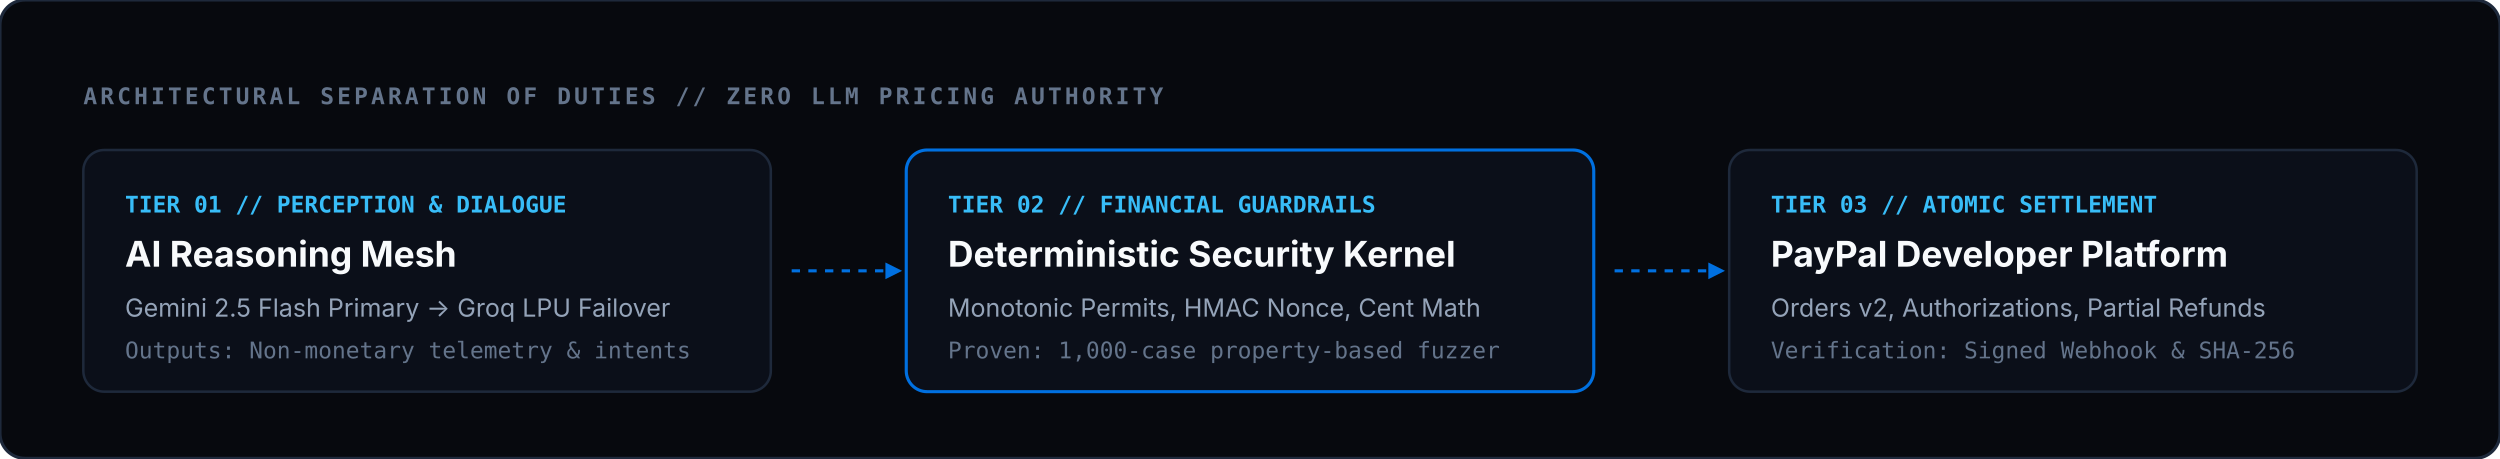
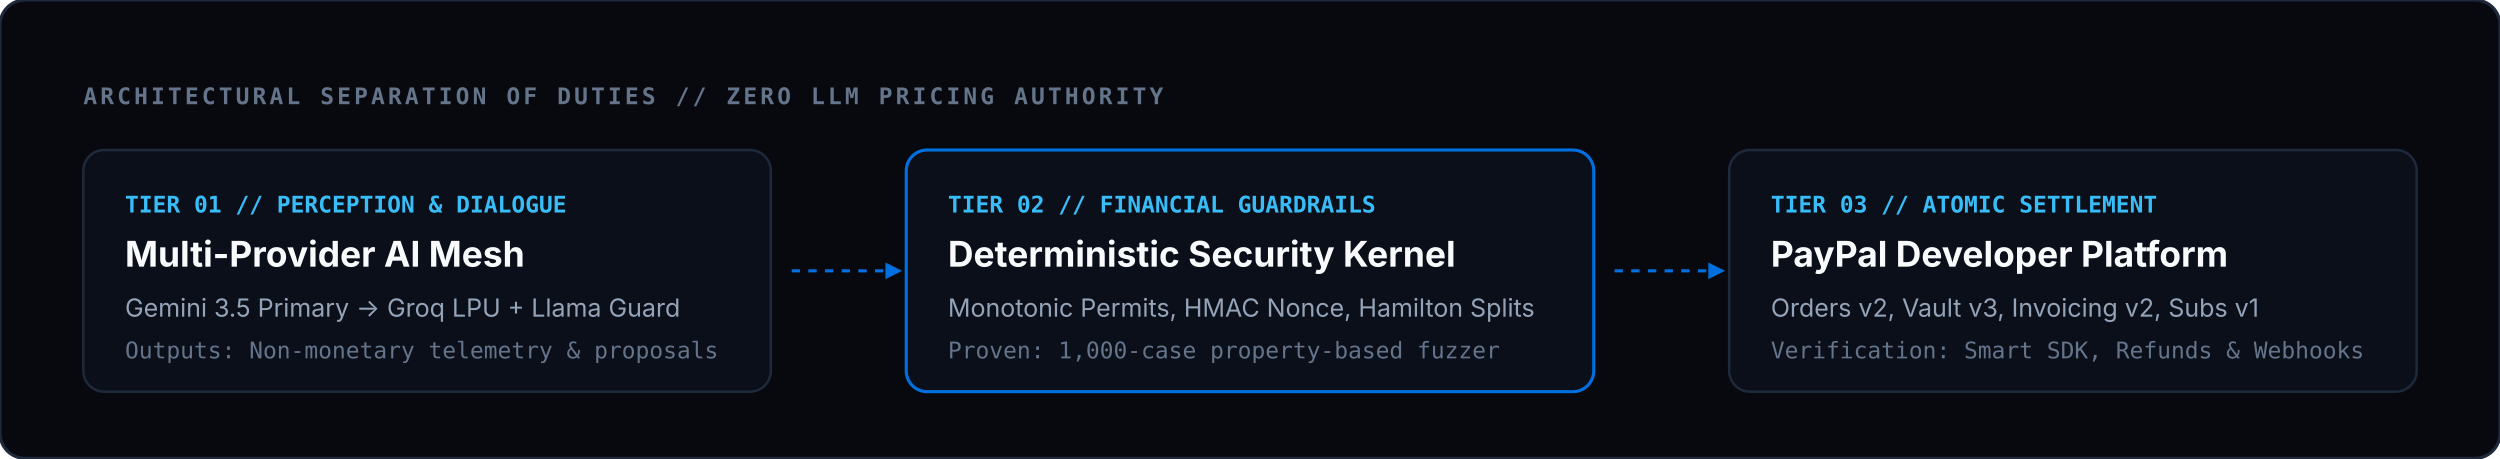
<svg xmlns="http://www.w3.org/2000/svg" viewBox="0 0 1200 220" width="100%" height="100%" fill="none">
  <rect width="1200" height="220" rx="12" fill="#07090E" stroke="#1E293B" stroke-width="1.5" />
  <g transform="translate(40, 32)">
    <text x="0" y="18" fill="#64748B" font-family="ui-monospace, SFMono-Regular, monospace" font-size="11" font-weight="700" letter-spacing="1.5">ARCHITECTURAL SEPARATION OF DUTIES // ZERO LLM PRICING AUTHORITY</text>
    <g transform="translate(0, 40)">
      <rect x="0" y="0" width="330" height="116" rx="10" fill="#0B0F19" stroke="#1E293B" stroke-width="1.2" />
      <text x="20" y="30" fill="#38BDF8" font-family="ui-monospace, SFMono-Regular, monospace" font-size="11" font-weight="700">TIER 01 // PERCEPTION &amp; DIALOGUE</text>
-       <text x="20" y="56" fill="#F8FAFC" font-family="-apple-system, BlinkMacSystemFont, 'Inter', sans-serif" font-size="17" font-weight="700">AI Reasoning Mesh</text>
-       <text x="20" y="80" fill="#94A3B8" font-family="-apple-system, BlinkMacSystemFont, 'Inter', sans-serif" font-size="12">Gemini 2.5 Flash Primary -&gt; Groq LPU Failover</text>
-       <text x="20" y="100" fill="#64748B" font-family="ui-monospace, SFMono-Regular, monospace" font-size="11">Outputs: Non-monetary telemetry &amp; intents</text>
+       <text x="20" y="56" fill="#F8FAFC" font-family="-apple-system, BlinkMacSystemFont, 'Inter', sans-serif" font-size="17" font-weight="700">Multi-Provider AI Mesh</text>
+       <text x="20" y="80" fill="#94A3B8" font-family="-apple-system, BlinkMacSystemFont, 'Inter', sans-serif" font-size="12">Gemini 3.5 Primary -&gt; Groq LPU + Llama Guard</text>
+       <text x="20" y="100" fill="#64748B" font-family="ui-monospace, SFMono-Regular, monospace" font-size="11">Outputs: Non-monetary telemetry &amp; proposals</text>
    </g>
    <path d="M 340 98 L 385 98" stroke="#0070E0" stroke-width="1.5" stroke-dasharray="4 4" />
    <polygon points="385,94 393,98 385,102" fill="#0070E0" />
    <g transform="translate(395, 40)">
      <rect x="0" y="0" width="330" height="116" rx="10" fill="#0B0F19" stroke="#0070E0" stroke-width="1.5" />
      <text x="20" y="30" fill="#38BDF8" font-family="ui-monospace, SFMono-Regular, monospace" font-size="11" font-weight="700">TIER 02 // FINANCIAL GUARDRAILS</text>
      <text x="20" y="56" fill="#F8FAFC" font-family="-apple-system, BlinkMacSystemFont, 'Inter', sans-serif" font-size="17" font-weight="700">Deterministic Security Kernel</text>
-       <text x="20" y="80" fill="#94A3B8" font-family="-apple-system, BlinkMacSystemFont, 'Inter', sans-serif" font-size="12">Monotonic Permits, HMAC Nonce, Cent Math</text>
+       <text x="20" y="80" fill="#94A3B8" font-family="-apple-system, BlinkMacSystemFont, 'Inter', sans-serif" font-size="12">Monotonic Permits, HMAC Nonce, Hamilton Splits</text>
      <text x="20" y="100" fill="#64748B" font-family="ui-monospace, SFMono-Regular, monospace" font-size="11">Proven: 1,000-case property-based fuzzer</text>
    </g>
    <path d="M 735 98 L 780 98" stroke="#0070E0" stroke-width="1.5" stroke-dasharray="4 4" />
    <polygon points="780,94 788,98 780,102" fill="#0070E0" />
    <g transform="translate(790, 40)">
      <rect x="0" y="0" width="330" height="116" rx="10" fill="#0B0F19" stroke="#1E293B" stroke-width="1.2" />
      <text x="20" y="30" fill="#38BDF8" font-family="ui-monospace, SFMono-Regular, monospace" font-size="11" font-weight="700">TIER 03 // ATOMIC SETTLEMENT</text>
      <text x="20" y="56" fill="#F8FAFC" font-family="-apple-system, BlinkMacSystemFont, 'Inter', sans-serif" font-size="17" font-weight="700">PayPal Developer Platform</text>
-       <text x="20" y="80" fill="#94A3B8" font-family="-apple-system, BlinkMacSystemFont, 'Inter', sans-serif" font-size="12">Orders v2, Authorizations, Partial Refunds</text>
-       <text x="20" y="100" fill="#64748B" font-family="ui-monospace, SFMono-Regular, monospace" font-size="11">Verification: Signed Webhook &amp; SHA-256</text>
+       <text x="20" y="80" fill="#94A3B8" font-family="-apple-system, BlinkMacSystemFont, 'Inter', sans-serif" font-size="12">Orders v2, Vault v3, Invoicing v2, Subs v1</text>
+       <text x="20" y="100" fill="#64748B" font-family="ui-monospace, SFMono-Regular, monospace" font-size="11">Verification: Smart SDK, Refunds &amp; Webhooks</text>
    </g>
  </g>
</svg>
